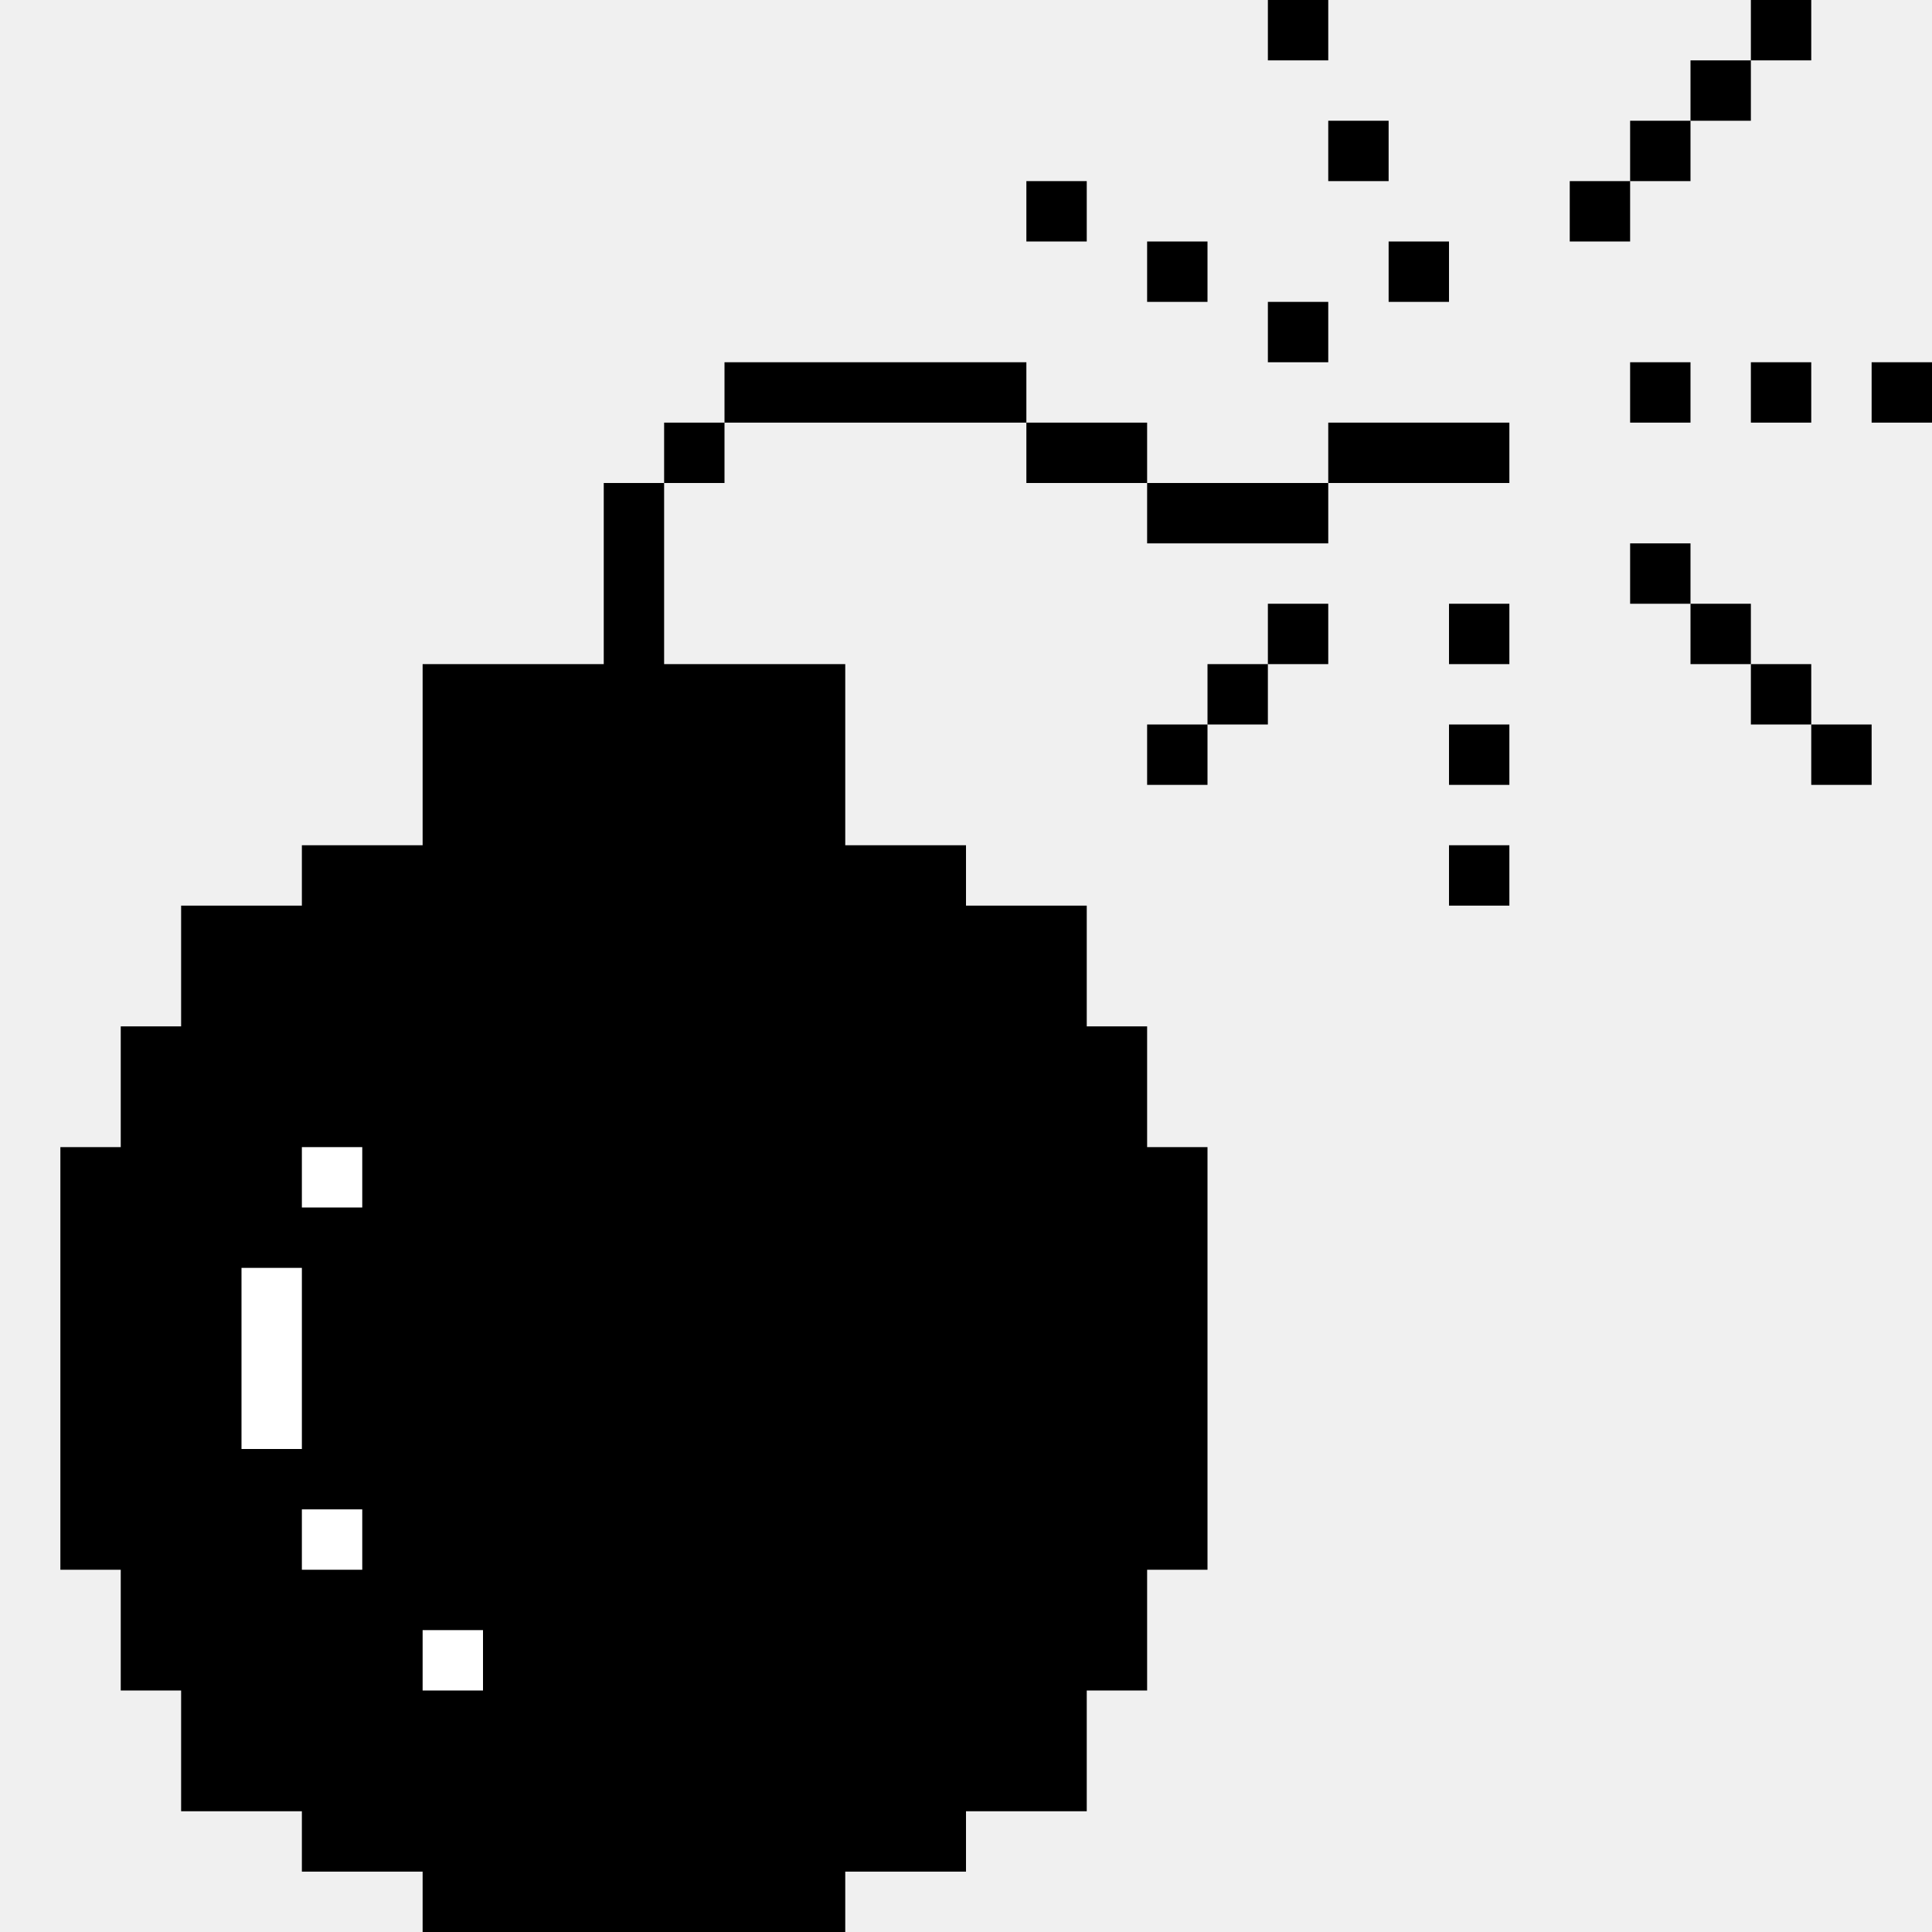
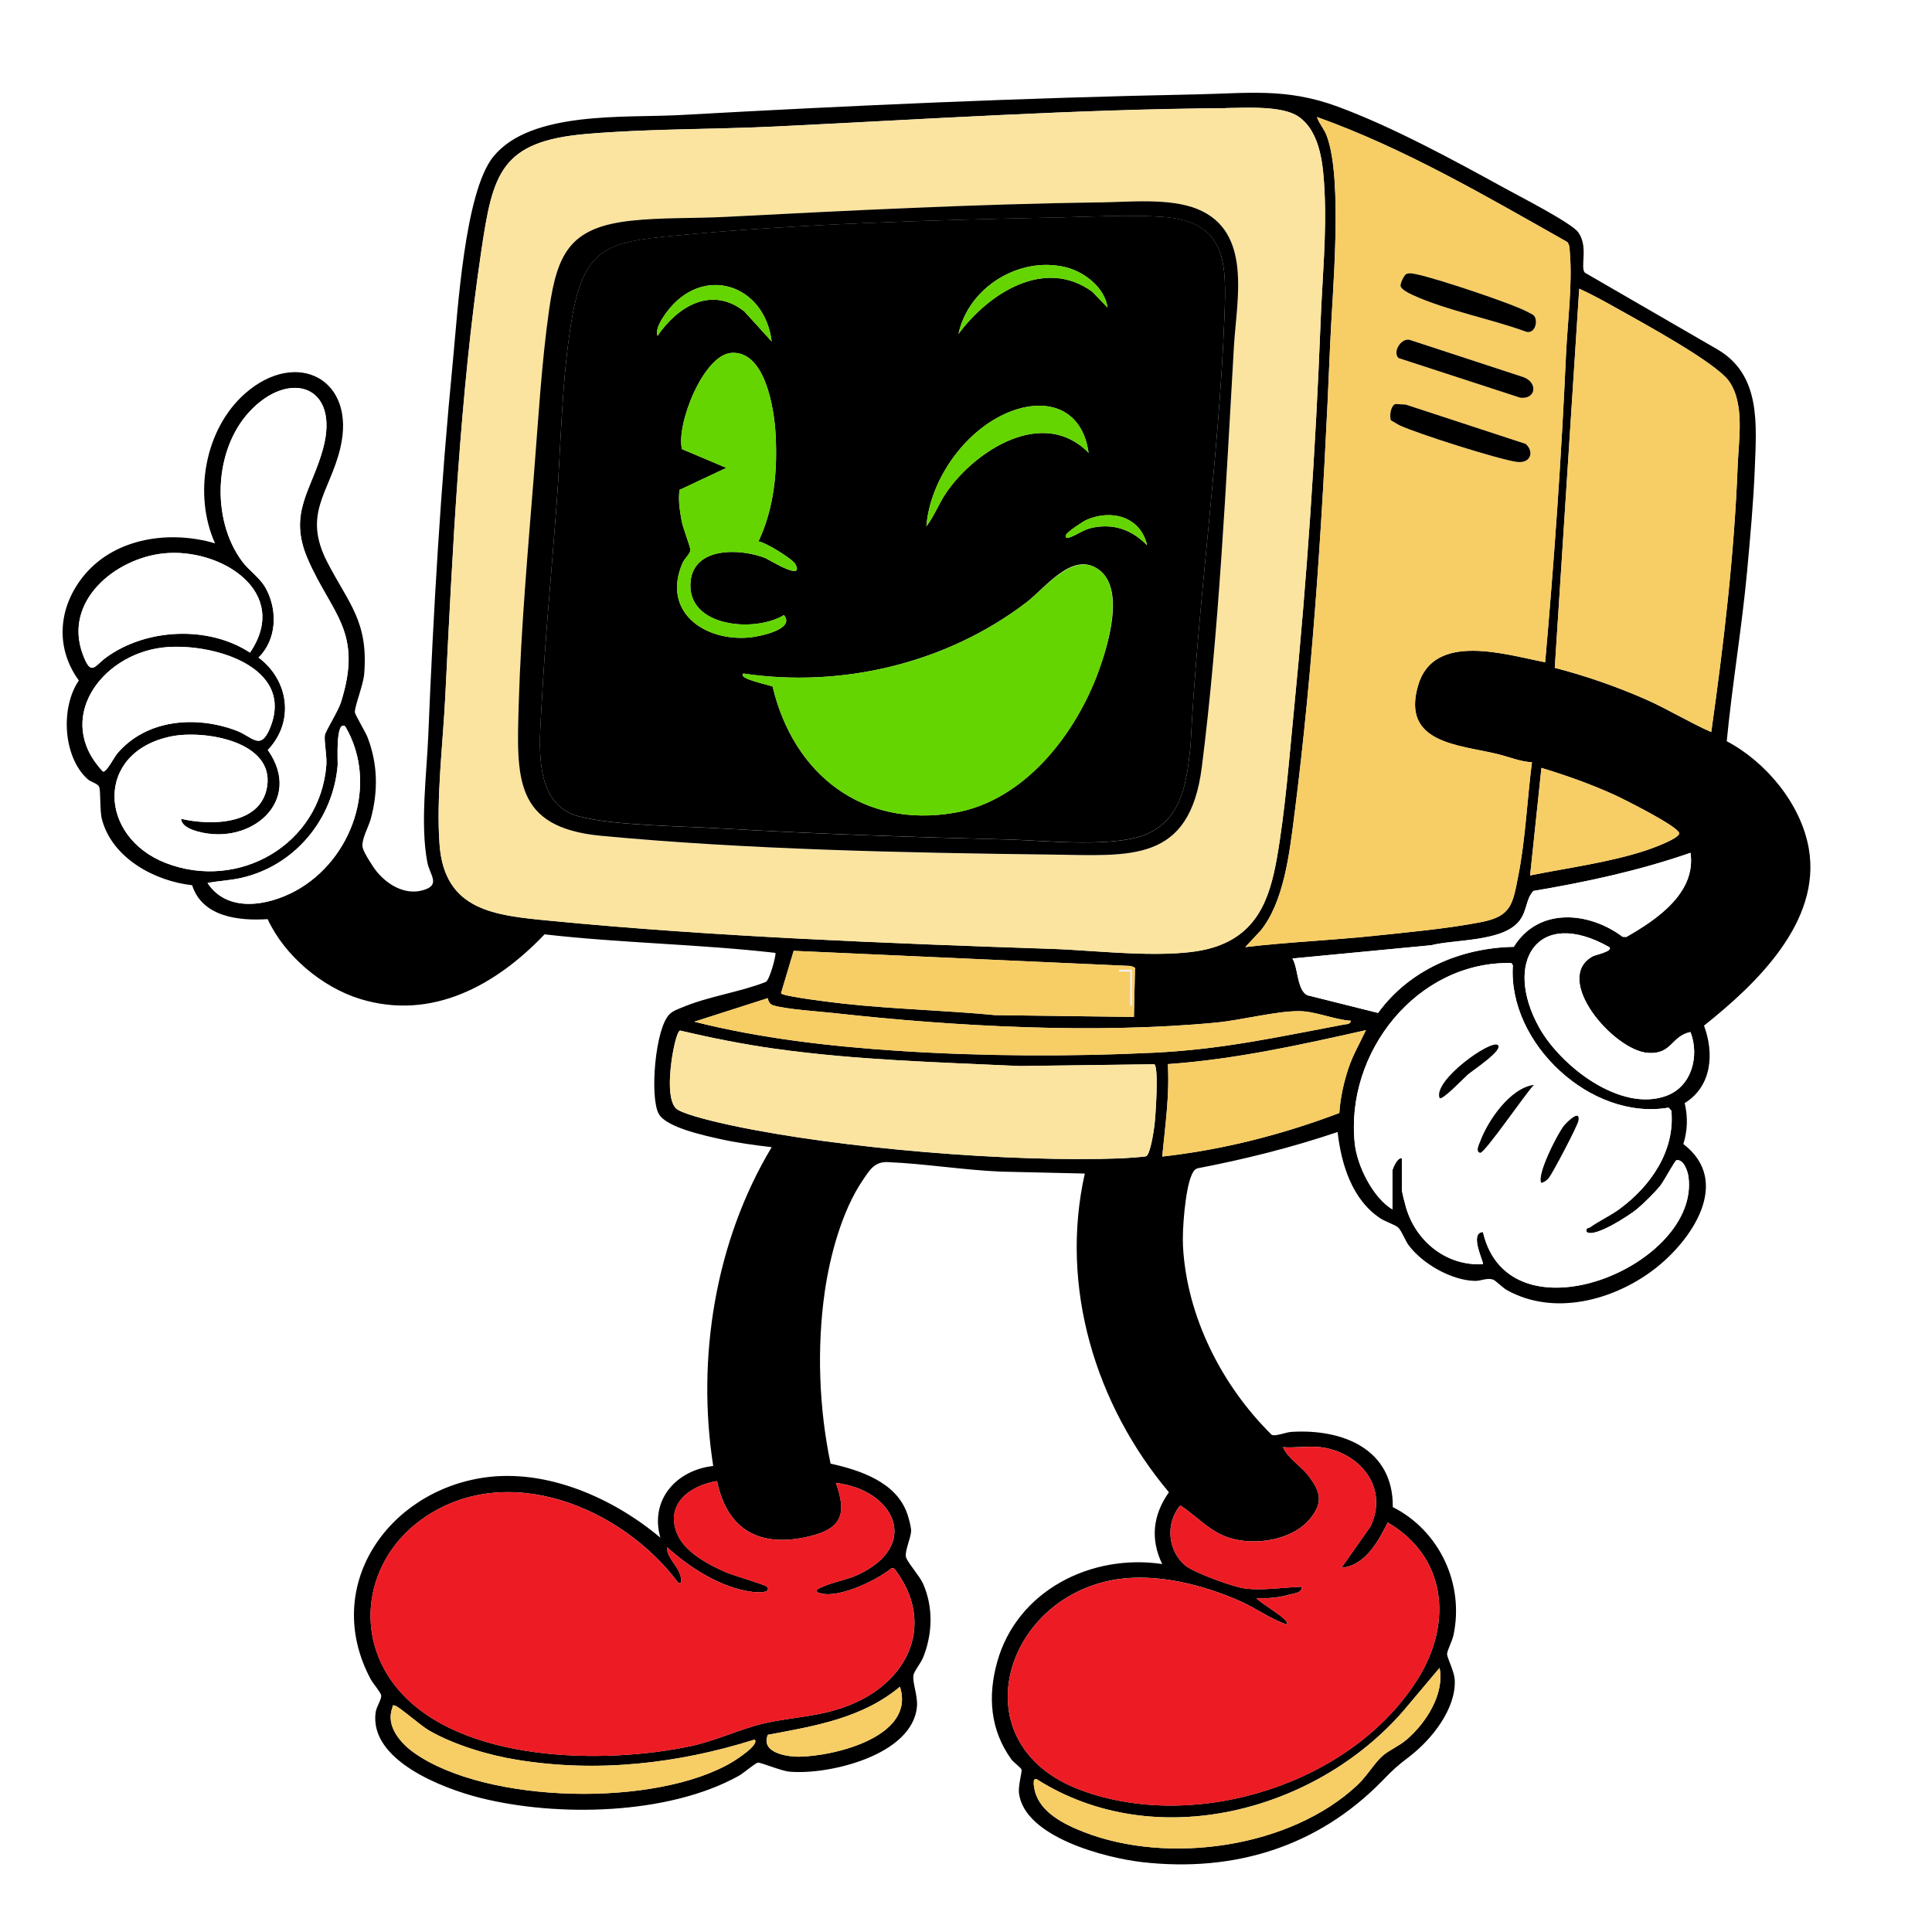
- <svg xmlns="http://www.w3.org/2000/svg" width="32" height="32" viewBox="0 0 32 32">
-   <path d="M10 8h1v3h3v3h2v1h2v2h1v2h1v7h-1v2h-1v2h-2v1h-2v1H7v-1H5v-1H3v-2H2v-2H1v-7h1v-2h1v-2h2v-1h2v-3h3V8Zm15 6v1h-1v-1h1Zm-5-2v1h-1v-1h1Zm5 0v1h-1v-1h1Zm6 0v1h-1v-1h1Zm-10-1v1h-1v-1h1Zm9 0v1h-1v-1h1Zm-8-1v1h-1v-1h1Zm3 0v1h-1v-1h1Zm4 0v1h-1v-1h1Zm-1-1v1h-1V9h1Zm-6-1v1h-3V8h3ZM12 7v1h-1V7h1Zm7 0v1h-2V7h2Zm6 0v1h-3V7h3Zm-8-1v1h-5V6h5Zm11 0v1h-1V6h1Zm2 0v1h-1V6h1Zm2 0v1h-1V6h1ZM22 5v1h-1V5h1Zm2-1v1h-1V4h1Zm-4 0v1h-1V4h1Zm-2-1v1h-1V3h1Zm9 0v1h-1V3h1Zm1-1v1h-1V2h1Zm-5 0v1h-1V2h1Zm6-1v1h-1V1h1Zm1-1v1h-1V0h1Zm-8 0v1h-1V0h1Z" />
-   <path fill="#fff" d="M6 19H5v1h1v-1Zm-1 2H4v3h1v-3Zm1 4H5v1h1v-1Zm2 2H7v1h1v-1Z" />
+ <svg xmlns="http://www.w3.org/2000/svg" id="Layer_2" data-name="Layer 2" width="512" height="512" viewBox="0 0 512 512">
+   <defs>
+     <style>
+       .cls-1 {
+         fill: #64d500;
+       }
+ 
+       .cls-2 {
+         fill: #fbe4a0;
+       }
+ 
+       .cls-3 {
+         fill: #ed1c24;
+       }
+ 
+       .cls-4 {
+         fill: #fff;
+       }
+ 
+       .cls-5 {
+         fill: #f7cd65;
+       }
+     </style>
+   </defs>
+   <g id="Layer_1-2" data-name="Layer 1">
+     <path class="cls-4" d="M512,0v512H0V0h512ZM457.58,196.42c1.46-15.08,4.03-30.08,5.41-45.18.79-8.63,1.69-18.38,2.02-26.98.45-11.77,1.71-24.91-9.87-31.68l-35.16-20.34c-1.33-1.5,1.03-6.88-1.77-10.73-1.81-2.48-15.71-9.6-19.38-11.62-13.63-7.49-29.83-16.31-44.34-21.66-13.68-5.04-23.7-3.51-37.72-3.24-45.5.9-91.14,2.94-136.53,5.47-14.56.81-39.54-1.22-49.5,11-7.67,9.41-9.48,41.34-10.74,54.26-3.22,32.88-5.16,65.98-6.51,98.99-.43,10.47-2.2,23.58-.26,33.77.61,3.19,3.29,5.71-.33,7.13-4.93,1.94-9.96-.84-13.11-4.69-.93-1.14-3.45-5.04-3.7-6.33-.42-2.16,1.53-5.34,2.15-7.63,1.98-7.31,1.87-14.53-.87-21.63-.53-1.38-3.32-5.99-3.35-6.6-.07-1.57,2.22-7.25,2.46-10.02,1.19-14-4.05-18.68-9.75-29.73-6.69-12.95.55-18.37,3.4-30.12,4.47-18.43-11.51-26.6-25.15-14.65-10.74,9.41-13.82,26.85-8,39.76-11.84-3.51-26.24-1.54-34.51,8.24-6.98,8.26-8.09,19.17-1.59,28.1-4.92,7.15-4.21,20.28,2.35,26.17.8.72,2.57,1.08,3.01,1.98.49,1.02.12,6.3.78,8.73,2.76,10.22,13.94,16.27,23.88,17.37,2.7,8.45,12.41,9.48,20.01,8.99,4.46,9.65,14.42,18.08,24.57,21.17,19,5.8,36.04-3.71,48.81-17.14,20.32,2.33,40.9,2.59,61.18,4.91.28.41-1.43,6.98-2.51,7.7-7.09,2.77-15.25,3.81-22.23,6.77-1.16.49-2.32.85-3.26,1.74-3.87,3.65-5.34,22.07-2.91,26.46,2,3.61,12.25,5.77,16.32,6.68,4.45.99,9.08,1.61,13.61,2.14-14.95,24.88-19.96,55.85-15.5,84.49-9.73,1.1-16.85,8.91-14.01,19-12.47-10.48-30.08-18.34-46.68-15.93-25.68,3.72-43.13,28.99-30.08,53.44.58,1.09,2.71,3.57,2.78,4.26.12,1.15-1.26,3.01-1.47,4.52-1.74,12.78,17.93,20.21,27.74,22.67,20.4,5.12,49.86,4.55,68.55-5.88,1.2-.67,4.28-3.34,5-3.46s6.17,2.2,8.4,2.39c10.48.91,32.66-4.4,33.76-17.27.25-2.95-1.3-6.49-.91-8.38.21-1.04,1.93-3.13,2.51-4.53,2.55-6.25,2.79-13.45,0-19.68-.89-1.99-4.18-5.68-4.51-7.03-.38-1.57,1.33-5.03,1.36-6.92.02-1.03-.62-3.36-.98-4.42-2.87-8.5-12.45-11.64-20.36-13.4-3.07-14.59-3.67-30.77-1.54-45.56,1.37-9.54,4.58-21.46,10.02-29.48,1.85-2.73,3.11-5.02,6.67-4.87,9.84.41,20.09,2.11,29.99,2.52l22.24.51c-6.74,30.04,2.84,61.32,22.29,84.46-4.22,5.98-5,12.32-1.79,19.03-18.83-2.81-38.49,7.05-43.74,26.01-2.52,9.1-1.82,17.98,3.76,25.73.59.82,2.5,2.16,2.72,2.74.17.45-.92,4.35-.69,6.23,1.47,11.7,23.07,17.19,32.71,18.29,24.31,2.76,46.47-4.06,63.5-21.49,3.2-3.28,3.72-3.75,7.4-6.6,5.74-4.43,12.23-12.5,11.87-20.17-.11-2.39-2.08-5.92-2.03-6.94.05-.9,1.36-3.41,1.68-4.88,2.94-13.63-3.67-27.75-16.07-34.02.19-15.44-13.37-20.77-26.87-19.92-1.53.1-4.16,1.25-5.21.78-13.18-12.99-22.51-31.27-23.52-50.02-.23-4.33.57-14.85,2.25-18.74.35-.81.69-1.58,1.62-1.88,12.59-2.42,25-5.52,37.12-9.62.95,8.56,3.83,17.96,11.35,22.9,1.27.84,3.85,1.68,4.64,2.36.88.76,1.94,3.54,2.8,4.7,3.64,4.93,11.32,9.34,17.55,9.5,1.62.04,3.15-.87,4.82-.36.64.2,2.56,2.17,3.7,2.8,12.42,6.92,28.09,2.78,38.89-5.41,9.93-7.53,20.94-23.29,7.86-33.3,1.13-3.59,1.23-7.17.36-10.85,7.2-4.44,7.87-13.14,5.12-20.53,13.8-10.98,31.13-27.48,27.77-46.91-2.05-11.82-11.33-22.98-21.77-28.47Z" />
+     <path d="M457.58,196.42c10.44,5.49,19.72,16.66,21.77,28.47,3.37,19.43-13.97,35.94-27.77,46.91,2.75,7.39,2.08,16.09-5.12,20.53.86,3.68.77,7.26-.36,10.85,13.08,10.01,2.07,25.77-7.86,33.3-10.8,8.19-26.48,12.33-38.89,5.41-1.14-.63-3.06-2.61-3.7-2.8-1.66-.51-3.19.4-4.82.36-6.22-.15-13.91-4.57-17.55-9.5-.86-1.16-1.91-3.94-2.8-4.7-.79-.68-3.37-1.52-4.64-2.36-7.52-4.94-10.4-14.35-11.35-22.9-12.12,4.1-24.54,7.21-37.12,9.62-.93.3-1.27,1.07-1.62,1.88-1.67,3.89-2.48,14.41-2.25,18.74,1,18.75,10.34,37.03,23.52,50.02,1.05.47,3.69-.69,5.21-.78,13.51-.85,27.06,4.48,26.87,19.92,12.39,6.27,19.01,20.39,16.07,34.02-.32,1.46-1.63,3.97-1.68,4.88-.05,1.02,1.92,4.55,2.03,6.94.36,7.67-6.13,15.74-11.87,20.17-3.68,2.84-4.2,3.32-7.4,6.6-17.03,17.42-39.19,24.24-63.5,21.49-9.64-1.09-31.25-6.59-32.71-18.29-.24-1.88.86-5.78.69-6.23-.22-.58-2.13-1.92-2.72-2.74-5.58-7.76-6.28-16.63-3.76-25.73,5.25-18.95,24.91-28.82,43.74-26.01-3.2-6.71-2.43-13.04,1.79-19.03-19.46-23.15-29.03-54.43-22.29-84.46l-22.24-.51c-9.91-.42-20.16-2.11-29.99-2.52-3.56-.15-4.82,2.14-6.67,4.87-5.44,8.02-8.65,19.93-10.02,29.48-2.13,14.8-1.53,30.97,1.54,45.56,7.91,1.76,17.48,4.9,20.36,13.4.36,1.05,1,3.38.98,4.42-.03,1.89-1.74,5.35-1.36,6.92.33,1.35,3.62,5.04,4.51,7.03,2.78,6.24,2.55,13.44,0,19.68-.57,1.4-2.29,3.49-2.51,4.53-.39,1.88,1.16,5.42.91,8.38-1.1,12.88-23.28,18.19-33.76,17.27-2.23-.19-7.68-2.51-8.4-2.39s-3.8,2.79-5,3.46c-18.68,10.43-48.15,11-68.55,5.88-9.81-2.46-29.48-9.89-27.74-22.67.21-1.52,1.59-3.37,1.47-4.52-.07-.69-2.19-3.17-2.78-4.26-13.05-24.45,4.39-49.72,30.08-53.44,16.6-2.4,34.21,5.45,46.68,15.93-2.85-10.09,4.28-17.9,14.01-19-4.46-28.64.55-59.61,15.5-84.49-4.53-.53-9.16-1.15-13.61-2.14-4.07-.91-14.32-3.07-16.32-6.68-2.43-4.38-.97-22.81,2.91-26.46.95-.89,2.11-1.25,3.26-1.74,6.98-2.96,15.14-4,22.23-6.77,1.08-.72,2.79-7.29,2.51-7.7-20.27-2.32-40.85-2.58-61.18-4.91-12.77,13.43-29.81,22.94-48.81,17.14-10.15-3.1-20.12-11.52-24.57-21.17-7.59.49-17.31-.54-20.01-8.99-9.95-1.1-21.12-7.15-23.88-17.37-.66-2.43-.29-7.71-.78-8.73-.44-.91-2.21-1.26-3.01-1.98-6.56-5.89-7.26-19.02-2.35-26.17-6.5-8.93-5.38-19.84,1.59-28.1,8.27-9.78,22.67-11.75,34.51-8.24-5.82-12.9-2.74-30.34,8-39.76,13.64-11.95,29.62-3.79,25.15,14.65-2.85,11.75-10.09,17.17-3.4,30.12,5.71,11.05,10.94,15.73,9.75,29.73-.24,2.78-2.53,8.46-2.46,10.02.03.61,2.81,5.22,3.35,6.6,2.74,7.1,2.85,14.32.87,21.63-.62,2.29-2.57,5.47-2.15,7.63.25,1.29,2.77,5.19,3.7,6.33,3.14,3.85,8.18,6.63,13.11,4.69,3.62-1.42.94-3.94.33-7.13-1.94-10.19-.17-23.3.26-33.77,1.35-33.01,3.29-66.12,6.51-98.99,1.26-12.92,3.07-44.85,10.74-54.26,9.96-12.22,34.94-10.19,49.5-11,45.38-2.53,91.03-4.57,136.53-5.47,14.02-.28,24.05-1.8,37.72,3.24,14.51,5.35,30.71,14.17,44.34,21.66,3.67,2.02,17.58,9.14,19.38,11.62,2.81,3.85.44,9.23,1.77,10.73l35.16,20.34c11.57,6.77,10.32,19.91,9.87,31.68-.33,8.59-1.23,18.35-2.02,26.98-1.39,15.09-3.96,30.1-5.41,45.18ZM324.9,28.65c-39.83.29-79.8,2.96-119.63,4.87-16.54.8-33.49.55-50.02,1.98-22.6,1.96-24.66,10.54-27.68,30.82-5.7,38.19-7.65,79.75-9.58,118.42-.62,12.36-2.41,26.8-1.51,39.02,1.3,17.67,14.73,18.81,29.27,20.23,43.59,4.24,89.78,6,133.52,7.48,11.72.4,31.37,2.91,42.11-.35,11.55-3.5,15.02-12.53,16.97-23.53,2.25-12.68,3.36-27.41,4.64-40.36,3.35-33.89,5.66-68.03,6.98-102.02.44-11.36,1.61-23.08,1.04-34.5-.33-6.61-.95-15.57-6.77-19.73-4.33-3.09-14.04-2.39-19.35-2.36ZM415.35,64.14c-21.47-12.12-43.06-24.8-66.35-33.14.65,1.92,1.9,3.08,2.64,5.1,4.29,11.71,1.42,41.71.86,55.15-1.72,41.24-4.31,84.55-9.57,125.43-1.22,9.48-2.72,22.52-8.95,30.05l-3.99,4.26c11.37-1.35,22.85-1.8,34.24-3,8.99-.95,19.59-1.92,28.36-3.64,7.96-1.57,8.29-4.75,9.76-12.24,1.94-9.86,2.34-20.15,3.63-30.11-3.1-.15-6.05-1.42-9.09-2.16-10.34-2.52-25.61-2.8-21.07-18.25,4.19-14.25,23.26-8.07,33.66-6.09,2.39-27.06,4.29-54.09,5.51-81.25.39-8.76,1.76-18.8,1.02-27.53-.08-.91-.04-1.84-.67-2.59ZM453.5,194c3.32-23.45,6.1-47.04,7.01-70.74.26-6.77,1.89-16.28-2.29-22.22-3.48-4.96-23.11-15.59-29.38-19.12-3.37-1.89-6.81-3.82-10.33-5.41l-6.48,100.48c8.02,2.05,16.38,4.96,23.96,8.29,5.97,2.62,11.55,6.11,17.51,8.73ZM48,217c7.83,1.82,21.08,1.73,22.77-8.47,2.01-12.1-16.66-15.14-25.38-13.38-20.28,4.1-19.4,26.66-1.39,33.59,19.31,7.43,40.87-4.93,42.48-26,.18-2.34-.64-6.39-.4-7.89.17-1.12,3.5-6.31,4.27-8.74,5.96-18.81-2.43-23.29-8.79-37.93-5.35-12.32,1.08-18.24,4.06-29.3,4.56-16.92-9.19-21.08-19.64-9.64-9.29,10.17-10.02,28.34-1.9,39.43,1.98,2.7,4.86,4.36,6.5,7.5,3.02,5.76,2.73,13.39-2.07,18.09,8.05,6.02,9.58,17.02,2.46,24.5,9.53,13.52-4.51,25.48-18.58,21.6-1.59-.44-4.28-1.38-4.4-3.35ZM43.4,146.65c-12.89,1.31-26.66,12.66-21.49,26.7,2.24,6.08,3.13,3.16,6.13.95,10.6-7.79,27.14-8.6,38.21-1.35,10.93-16.07-7.7-27.84-22.86-26.3ZM42.88,171.63c-16.31,2.05-28.6,19.17-15.59,32.85.93.21,2.97-3.82,3.72-4.72,7.73-9.19,20.92-10.18,31.62-6.14,4.26,1.61,6.33,5.38,8.81-.42,7.22-16.85-16.13-23.13-28.57-21.57ZM91.49,192.5c-2.63-1.84-1.94,9.54-2,10.24-1.19,14.44-11.42,26.72-25.58,29.92-3.06.69-5.89.76-8.91,1.34,5.25,7.99,16.01,6.07,23.33,2.08,14.99-8.18,22.13-28.37,13.16-43.58ZM405.5,232c10.16-2.07,21.17-3.45,31-6.74,1.37-.46,8.79-3.13,8.49-4.5-.4-1.83-14.83-9.06-17.32-10.19-6.2-2.8-12.67-5.1-19.18-7.07l-3,28.5ZM448,226c-13.52,4.7-27.52,7.73-41.64,10.11-2.03,2.23-1.62,5.17-3.65,7.85-4.31,5.67-16.97,4.91-23.46,6.54l-36.75,3.51c1.54,2.48,1.22,8.5,4,9.75l18.7,4.68c8.31-11.46,21.95-17.27,35.97-17.52,6.55-10.58,19.94-9.35,28.85-2.65l.98.03c8.04-4.58,18.53-11.67,17-22.3ZM426.5,251.01c-19.08-10.8-28.27,4.01-18.58,21.33,5.7,10.19,21.55,22.57,33.72,18.05,6.71-2.49,8.79-10.55,6.36-16.89-5.16,1.06-4.88,5.98-11.27,5.53-9.16-.65-25.45-19.71-14.58-25.63.61-.33,5.39-1.29,4.35-2.39ZM300.5,269.5l.29-13.03-1.04-.47-89.42-4.02-3.35,11.23c.08.85,14.99,2.59,16.77,2.79,13.27,1.45,26.72,1.75,39.98,3.02l36.77.48ZM369,320.5v-10.25c0-.48,1.39-3.74,2.5-3.25v8.25c0,.61.88,3.97,1.14,4.86,2.66,8.97,10.82,15.49,20.35,14.89.35-.32-3.77-8.33,0-8.5,6.92,29.84,57.71,8.91,54.46-14.71-.19-1.41-1.25-4.64-3.17-4.33-.4.06-3.39,5.65-4.3,6.77-1.4,1.74-4.51,4.82-6.25,6.25-1.9,1.56-11.11,7.62-13.24,6.01-.29-1.28.34-.87.94-1.29,2.46-1.73,5.28-3,7.73-4.79,8.26-6.05,14.78-15.4,13.76-26.09l-.74-.79c-20.56,3.56-42.64-17.08-41.26-37.72l-.4-.6c-25-.55-44.17,23.74-41.48,47.98.64,5.82,4.83,14.25,9.95,17.3ZM358,270.51c-4.37-.27-9.46-2.55-13.75-2.55-6.23,0-15.35,2.41-22,3.04-31.93,3.03-68.94,1.06-100.99-2.5-4.17-.46-12.86-1-16.41-2.09-.86-.27-1.23-1.06-1.38-1.89l-19.47,6.24c17.51,4.43,36.19,6.57,54.26,7.74,22.05,1.44,45.42,1.55,67.47.48,18.29-.88,32.79-4.16,50.52-7.48.73-.14,1.55,0,1.75-.99ZM305.95,282.05l-35.72.47c-21.61-1-43.39-1.57-64.91-4.59-8.42-1.18-16.83-2.87-25.09-4.81-.91.16-1.9,5.65-2.08,6.78-.53,3.28-1.65,12.37,1.49,14.22,2.67,1.57,11,3.44,14.34,4.16,28.8,6.12,73.91,9.81,103.25,8.7,1-.04,6.02-.39,6.45-.54,1.17-.39,2.07-6.75,2.26-8.24.3-2.36,1.17-15.14,0-16.13ZM354.94,294.95c.23-3.86,1.18-8.15,2.41-11.84,1.18-3.55,3.07-6.75,4.64-10.11-17.31,3.89-34.72,7.75-52.5,9,.48,8.25-.7,16.34-1.49,24.5,16.09-1.8,31.86-5.83,46.94-11.55ZM349.75,383.5c-3.03-.36-6.65.26-9.75,0,1.29,2.99,4.71,4.95,6.71,7.54,3.21,4.17,4.06,7.06.5,11.41-4.72,5.77-14.66,7.25-21.48,5.07-5.31-1.7-8.53-5.76-12.94-8.56-4.01,4.69-3.35,12.17,1.48,16.02,2.3,1.83,12.55,5.58,15.53,5.97,4.78.64,10.4-.3,15.2-.45.12,1.66-2.04,1.73-3.19,2.06-2.87.82-5.82,1.11-8.81.94.36,1.03,9.25,5.86,8,6.99-4.22-1.38-7.99-4.22-12.16-6.09-9.8-4.39-22.29-7.56-33.02-5.84-30.06,4.81-41.72,43.77-9.45,55.81,30.64,11.44,72.26-1.69,89.54-29.72,9.08-14.72,7.37-32.12-8.15-41.18-2.49,5.04-6.02,11.45-12.26,12.01l7.74-11.01c4.86-10.46-3.03-19.74-13.49-20.99ZM189.99,392.5c-7.05,1.17-13.72,5.93-10.59,13.85,1.96,4.95,8.45,8.38,13.12,10.38,1.73.74,10.41,3.29,10.75,3.75,1.35,1.85-2.87,1.51-3.89,1.38-8.29-1.05-16.58-6.38-22.63-11.87-.07,2.77,2.82,4.91,3.54,7.46.14.52.69,2.54-.53,2.03-14.88-20.04-45.59-32.78-67.91-16.9-14.97,10.65-18.45,30.85-6.33,45.14,16.49,19.44,54.52,19.9,77.5,15.03,6.8-1.44,13.18-4.59,19.47-6.03,8.05-1.85,14.85-1.65,23.01-4.99,15.56-6.37,22.46-21.79,11.52-36.02l-.68-.18c-3.86,3.23-14.03,8.09-18.84,6.71-.65-.19-1.2-.13-.98-1,3.43-1.95,7.41-2.29,11.01-3.99,16.67-7.87,9.35-22.48-6.01-24.26,2.97,8.21,1.57,12.11-7.08,14.17-12.92,3.07-21.65-1.5-24.43-14.67ZM381.5,442l-9.48,11.27c-23.33,26.97-66,38.09-97.27,18.24-1.31-.52-.67,2.38-.52,3.02,1.37,5.8,7.85,8.97,13.02,10.98,22.39,8.74,54.76,4.21,72.52-12.5,2.48-2.33,4.58-5.96,6.72-7.78,1.74-1.48,4.25-2.49,6.28-4.22,5.11-4.36,10.11-12.1,8.73-19.02ZM238.49,447c-9.98,8.36-22.56,10.41-35,12.74-1.95,4.64,4.76,5.83,8.26,5.8,9.26-.09,31.03-5.3,26.74-18.54ZM200,461c-20.45,6.44-41.8,8.84-63.1,5.35-7.58-1.24-16.58-3.94-23.23-7.77-2.08-1.2-7.86-6.25-8.95-6.56-.98-.27-.59.18-.77.66-1.76,4.71,2.17,9.27,5.79,11.83,19.31,13.64,64.3,14.47,84.42,2.39.98-.59,7.17-4.54,5.84-5.9Z" />
+     <path class="cls-2" d="M324.9,28.65c5.31-.04,15.02-.74,19.35,2.36,5.82,4.16,6.44,13.12,6.77,19.73.57,11.42-.6,23.14-1.04,34.5-1.32,33.99-3.63,68.13-6.98,102.02-1.28,12.94-2.39,27.67-4.64,40.36-1.95,10.99-5.42,20.02-16.97,23.53-10.73,3.26-30.39.75-42.11.35-43.74-1.49-89.92-3.24-133.52-7.48-14.55-1.42-27.97-2.56-29.27-20.23-.9-12.23.9-26.66,1.51-39.02,1.93-38.67,3.88-80.23,9.58-118.42,3.03-20.28,5.08-28.86,27.68-30.82,16.52-1.43,33.47-1.19,50.02-1.98,39.82-1.92,79.8-4.58,119.63-4.87ZM291.4,53.65c-33.08.47-66.26,2.15-99.15,3.85-8.12.42-16.97.14-24.99,1.01-15.91,1.74-19.53,8.29-21.69,23.31-2.02,14-2.93,29.73-4.06,43.94-1.56,19.67-3.45,40.85-4.02,60.48-.59,19.85-1.42,33.07,21.78,35.27,38.5,3.65,80.69,4.52,119.52,4.98,20.76.25,36.47,2.38,39.72-23.23,4.55-35.82,6.41-75.28,8.51-111.49.72-12.34,4.95-30.37-9.67-36.34-7.34-3-18-1.88-25.94-1.76Z" />
+     <path class="cls-5" d="M415.35,64.14c.62.75.59,1.68.67,2.59.74,8.73-.62,18.77-1.02,27.53-1.22,27.15-3.12,54.18-5.51,81.25-10.39-1.98-29.47-8.16-33.66,6.09-4.54,15.45,10.72,15.73,21.07,18.25,3.04.74,5.99,2.01,9.09,2.16-1.3,9.96-1.69,20.25-3.63,30.11-1.47,7.48-1.8,10.67-9.76,12.24-8.77,1.73-19.37,2.7-28.36,3.64-11.39,1.2-22.87,1.65-34.24,3l3.99-4.26c6.23-7.53,7.73-20.57,8.95-30.05,5.26-40.88,7.85-84.2,9.57-125.43.56-13.44,3.43-43.44-.86-55.15-.74-2.02-1.99-3.19-2.64-5.1,23.29,8.33,44.88,21.02,66.35,33.14ZM372.83,72.57c-.73.24-1.73,2.53-1.66,3.19.1.97,2.47,2.08,3.34,2.48,8.92,4.07,20.56,6.25,29.89,9.66,2.15.7,3.18-2.23,2.36-3.9-.4-.7-1.12-.88-1.76-1.24-4.04-2.26-24.62-9.06-29.47-10.03-.89-.18-1.78-.45-2.69-.15ZM370.62,94.88l32.27,10.51c4.17.49,4.73-3.98.89-5.42l-30.16-9.89c-2.26-.63-4.64,3.18-2.99,4.8ZM404.34,117.66l-31.82-10.43-2.69-.15c-1.3.43-1.63,3.16-1.23,4.33.83.38,1.57.97,2.4,1.35,4.78,2.21,25.86,8.91,30.87,9.64,3.78.55,4.78-2.65,2.47-4.73Z" />
+     <path class="cls-3" d="M189.99,392.5c2.78,13.17,11.51,17.74,24.43,14.67,8.65-2.06,10.05-5.95,7.08-14.17,15.36,1.78,22.68,16.39,6.01,24.26-3.6,1.7-7.58,2.05-11.01,3.99-.22.87.34.81.98,1,4.81,1.38,14.98-3.48,18.84-6.71l.68.18c10.94,14.23,4.04,29.65-11.52,36.02-8.16,3.34-14.96,3.14-23.01,4.99-6.29,1.44-12.66,4.59-19.47,6.03-22.98,4.87-61.01,4.41-77.5-15.03-12.13-14.29-8.64-34.49,6.33-45.14,22.32-15.88,53.03-3.14,67.91,16.9,1.22.51.67-1.51.53-2.03-.72-2.56-3.61-4.69-3.54-7.46,6.05,5.48,14.33,10.82,22.63,11.87,1.01.13,5.24.47,3.89-1.38-.34-.46-9.02-3.01-10.75-3.75-4.67-2.01-11.15-5.43-13.12-10.38-3.14-7.92,3.54-12.68,10.59-13.85Z" />
+     <path class="cls-3" d="M349.75,383.5c10.46,1.25,18.35,10.53,13.49,20.99l-7.74,11.01c6.24-.57,9.77-6.97,12.26-12.01,15.52,9.05,17.22,26.45,8.15,41.18-17.29,28.03-58.9,41.16-89.54,29.72-32.26-12.05-20.61-51,9.45-55.81,10.73-1.72,23.22,1.45,33.02,5.84,4.17,1.87,7.94,4.71,12.16,6.09,1.25-1.14-7.64-5.96-8-6.99,2.99.16,5.94-.12,8.81-.94,1.14-.33,3.3-.4,3.19-2.06-4.81.16-10.43,1.09-15.2.45-2.98-.4-13.23-4.14-15.53-5.97-4.83-3.85-5.49-11.33-1.48-16.02,4.42,2.8,7.63,6.86,12.94,8.56,6.82,2.18,16.76.7,21.48-5.07,3.56-4.35,2.71-7.24-.5-11.41-2-2.6-5.42-4.55-6.71-7.54,3.1.26,6.72-.36,9.75,0Z" />
+     <path class="cls-4" d="M369,320.5c-5.12-3.05-9.3-11.48-9.95-17.3-2.69-24.24,16.48-48.53,41.48-47.98l.4.6c-1.38,20.64,20.7,41.28,41.26,37.72l.74.79c1.02,10.69-5.5,20.03-13.76,26.09-2.44,1.79-5.27,3.06-7.73,4.79-.6.42-1.22.02-.94,1.29,2.13,1.61,11.33-4.44,13.24-6.01,1.74-1.43,4.85-4.51,6.25-6.25.91-1.13,3.9-6.71,4.3-6.77,1.92-.31,2.97,2.92,3.17,4.33,3.25,23.62-47.54,44.55-54.46,14.71-3.77.17.36,8.18,0,8.5-9.53.6-17.69-5.92-20.35-14.89-.26-.88-1.14-4.24-1.14-4.86v-8.25c-1.11-.49-2.5,2.77-2.5,3.25v10.25ZM397,277c-1.69-1.75-17.31,9.35-15.49,14,.66.76,6.8-5.67,7.49-6.25,1.15-.97,9.31-6.39,8-7.74ZM406.5,287.51c-6.29.84-12.16,9.42-14.23,15.01-.25.66-1.34,2.69,0,2.98,1.12.25,12.29-16.09,14.24-17.99ZM408.51,313.5c.75-.28,1.43-.67,1.93-1.31,1.1-1.42,7.6-13.75,7.85-15.16.57-3.16-2.85.14-3.77,1.24-1.66,1.98-7.44,13.31-6.01,15.24Z" />
+     <path class="cls-5" d="M453.5,194c-5.96-2.62-11.55-6.11-17.51-8.73-7.58-3.32-15.94-6.24-23.96-8.29l6.48-100.48c3.52,1.59,6.97,3.52,10.33,5.41,6.28,3.53,25.9,14.16,29.38,19.12,4.18,5.94,2.55,15.46,2.29,22.22-.91,23.71-3.69,47.29-7.01,70.74Z" />
+     <path class="cls-4" d="M48,217c.12,1.97,2.8,2.91,4.4,3.35,14.07,3.88,28.11-8.08,18.58-21.6,7.12-7.48,5.59-18.48-2.46-24.5,4.8-4.7,5.09-12.33,2.07-18.09-1.65-3.14-4.52-4.79-6.5-7.5-8.12-11.09-7.39-29.26,1.9-39.43,10.45-11.44,24.2-7.28,19.64,9.64-2.98,11.06-9.41,16.97-4.06,29.3,6.36,14.64,14.74,19.12,8.79,37.93-.77,2.43-4.1,7.63-4.27,8.74-.23,1.5.58,5.55.4,7.89-1.61,21.07-23.17,33.43-42.48,26-18.01-6.93-18.89-29.49,1.39-33.59,8.71-1.76,27.39,1.28,25.38,13.38-1.69,10.2-14.94,10.29-22.77,8.47Z" />
+     <path class="cls-2" d="M305.95,282.05c1.16.99.29,13.77,0,16.13-.19,1.49-1.08,7.85-2.26,8.24-.43.14-5.45.5-6.45.54-29.34,1.1-74.45-2.58-103.25-8.7-3.35-.71-11.68-2.59-14.34-4.16-3.14-1.84-2.02-10.94-1.49-14.22.18-1.13,1.18-6.62,2.08-6.78,8.27,1.95,16.67,3.63,25.09,4.81,21.52,3.02,43.29,3.59,64.91,4.59l35.72-.47Z" />
+     <path class="cls-5" d="M300.5,269.5l-36.77-.48c-13.26-1.27-26.7-1.58-39.98-3.02-1.78-.19-16.69-1.94-16.77-2.79l3.35-11.23,89.42,4.02,1.04.47-.29,13.03ZM300,257h-3.5s0,.49,0,.49h3v9.01h.5v-9.5Z" />
+     <path class="cls-5" d="M358,270.51c-.2.99-1.02.86-1.75.99-17.73,3.33-32.23,6.6-50.52,7.48-22.05,1.06-45.43.95-67.47-.48-18.07-1.18-36.75-3.31-54.26-7.74l19.47-6.24c.15.83.52,1.63,1.38,1.89,3.54,1.09,12.23,1.63,16.41,2.09,32.05,3.56,69.06,5.53,100.99,2.5,6.66-.63,15.78-3.05,22-3.04,4.3,0,9.39,2.28,13.75,2.55Z" />
+     <path class="cls-5" d="M354.94,294.95c-15.08,5.72-30.85,9.76-46.94,11.55.79-8.17,1.97-16.26,1.49-24.5,17.78-1.25,35.18-5.11,52.5-9-1.57,3.36-3.46,6.56-4.64,10.11-1.23,3.69-2.18,7.98-2.41,11.84Z" />
+     <path class="cls-4" d="M448,226c1.54,10.63-8.96,17.72-17,22.3l-.98-.03c-8.91-6.7-22.3-7.94-28.85,2.65-14.02.25-27.66,6.05-35.97,17.52l-18.7-4.68c-2.77-1.25-2.46-7.27-4-9.75l36.75-3.51c6.5-1.62,19.15-.87,23.46-6.54,2.03-2.67,1.62-5.62,3.65-7.85,14.12-2.38,28.12-5.4,41.64-10.11Z" />
+     <path class="cls-4" d="M42.88,171.63c12.44-1.57,35.79,4.71,28.57,21.57-2.49,5.8-4.55,2.03-8.81.42-10.7-4.04-23.89-3.05-31.62,6.14-.76.9-2.79,4.93-3.72,4.72-13.01-13.68-.72-30.8,15.59-32.85Z" />
+     <path class="cls-4" d="M43.4,146.65c15.16-1.54,33.79,10.23,22.86,26.3-11.07-7.25-27.62-6.44-38.21,1.35-3,2.21-3.89,5.13-6.13-.95-5.17-14.03,8.6-25.39,21.49-26.7Z" />
+     <path class="cls-5" d="M381.5,442c1.38,6.92-3.62,14.66-8.73,19.02-2.03,1.73-4.54,2.74-6.28,4.22-2.14,1.82-4.24,5.45-6.72,7.78-17.76,16.71-50.13,21.24-72.52,12.5-5.16-2.02-11.65-5.19-13.02-10.98-.15-.65-.79-3.54.52-3.02,31.27,19.84,73.94,8.73,97.27-18.24l9.48-11.27Z" />
+     <path class="cls-4" d="M426.5,251.01c1.04,1.1-3.74,2.06-4.35,2.39-10.87,5.92,5.42,24.98,14.58,25.63,6.39.45,6.11-4.47,11.27-5.53,2.43,6.34.35,14.4-6.36,16.89-12.17,4.51-28.02-7.86-33.72-18.05-9.69-17.32-.49-32.13,18.58-21.33Z" />
+     <path class="cls-5" d="M200,461c1.32,1.36-4.87,5.31-5.84,5.9-20.12,12.08-65.11,11.25-84.42-2.39-3.62-2.56-7.55-7.12-5.79-11.83.18-.48-.21-.93.77-.66,1.09.3,6.87,5.36,8.95,6.56,6.65,3.83,15.65,6.53,23.23,7.77,21.31,3.49,42.65,1.08,63.1-5.35Z" />
+     <path class="cls-5" d="M405.5,232l3-28.5c6.51,1.97,12.98,4.26,19.18,7.07,2.48,1.12,16.92,8.36,17.32,10.19.3,1.36-7.12,4.04-8.49,4.5-9.83,3.3-20.84,4.68-31,6.74Z" />
+     <path class="cls-4" d="M91.49,192.5c8.97,15.21,1.83,35.41-13.16,43.58-7.32,3.99-18.09,5.92-23.33-2.08,3.02-.58,5.86-.65,8.91-1.34,14.16-3.2,24.39-15.48,25.58-29.92.06-.7-.63-12.08,2-10.24Z" />
+     <path class="cls-5" d="M238.49,447c4.29,13.24-17.48,18.45-26.74,18.54-3.5.03-10.21-1.16-8.26-5.8,12.44-2.33,25.02-4.38,35-12.74Z" />
+     <path d="M291.4,53.65c7.94-.11,18.6-1.24,25.94,1.76,14.62,5.97,10.38,24,9.67,36.34-2.1,36.21-3.96,75.67-8.51,111.49-3.25,25.62-18.97,23.48-39.72,23.23-38.82-.46-81.02-1.33-119.52-4.98-23.19-2.2-22.36-15.41-21.78-35.27.58-19.62,2.46-40.81,4.02-60.48,1.13-14.21,2.04-29.94,4.06-43.94,2.17-15.02,5.79-21.57,21.69-23.31,8.02-.88,16.87-.59,24.99-1.01,32.89-1.7,66.07-3.38,99.15-3.85ZM279.4,57.65c-32.87.69-68.44,1.69-101.14,4.86-17.08,1.65-23.39,3.14-26.61,21.39-2.8,15.92-2.95,33.67-4.15,49.85-1.32,17.8-3.07,35.7-3.99,53.51-.51,9.81-2.42,25.85,9.89,29.1,9.38,2.47,27.02,2.56,37.33,3.17,25.46,1.5,51.07,2.32,76.54,2.96,9.82.25,29.13,2.47,37.57-1.89,8.76-4.53,9.68-14.06,10.66-22.84,1.89-38,7.53-76,9-114,.54-13.85.68-25.02-16.23-26.26-8.93-.66-19.78-.03-28.87.17Z" />
+     <path d="M404.34,117.66c2.31,2.07,1.31,5.28-2.47,4.73-5.01-.73-26.09-7.43-30.87-9.64-.83-.38-1.57-.97-2.4-1.35-.4-1.16-.07-3.9,1.23-4.33l2.69.15,31.82,10.43Z" />
+     <path d="M370.62,94.88c-1.65-1.62.73-5.42,2.99-4.8l30.16,9.89c3.85,1.44,3.28,5.91-.89,5.42l-32.27-10.51Z" />
+     <path d="M372.83,72.57c.91-.3,1.8-.02,2.69.15,4.85.97,25.43,7.77,29.47,10.03.64.36,1.36.55,1.76,1.24.82,1.67-.21,4.6-2.36,3.9-9.33-3.41-20.96-5.59-29.89-9.66-.87-.4-3.23-1.51-3.34-2.48-.07-.66.93-2.95,1.66-3.19Z" />
+     <path d="M406.5,287.51c-1.96,1.9-13.12,18.24-14.24,17.99-1.33-.29-.24-2.32,0-2.98,2.07-5.59,7.95-14.17,14.23-15.01Z" />
+     <path d="M397,277c1.31,1.35-6.86,6.77-8,7.74-.69.58-6.83,7.01-7.49,6.25-1.81-4.65,13.8-15.75,15.49-14Z" />
+     <path d="M408.51,313.5c-1.44-1.93,4.34-13.25,6.01-15.24.92-1.1,4.35-4.4,3.77-1.24-.26,1.41-6.75,13.74-7.85,15.16-.5.65-1.18,1.04-1.93,1.31Z" />
+     <path d="M279.4,57.65c9.09-.19,19.94-.82,28.87-.17,16.91,1.24,16.76,12.42,16.23,26.26-1.47,38-7.1,76.01-9,114-.98,8.78-1.9,18.31-10.66,22.84-8.44,4.36-27.75,2.14-37.57,1.89-25.47-.64-51.08-1.46-76.54-2.96-10.31-.61-27.95-.7-37.33-3.17-12.31-3.24-10.4-19.29-9.89-29.1.92-17.82,2.67-35.71,3.99-53.51,1.2-16.18,1.35-33.93,4.15-49.85,3.22-18.25,9.53-19.74,26.61-21.39,32.71-3.17,68.27-4.16,101.14-4.86ZM293.5,81.5c-.69-5.25-6.12-9.47-11.07-10.68-12.29-3-25.76,5.3-28.43,17.68,7.94-10.71,22.75-20.39,35.45-11.21l4.04,4.2ZM204.5,90.5c-1.86-15.32-18.43-20.59-27.91-7.66-1.14,1.55-3,4.32-2.34,6.16,5.36-7.84,14.28-13.3,22.99-6.49l7.26,7.98ZM201,143.49c4.22-8.93,5.1-18.97,4.52-28.76-.38-6.39-2.72-21.86-11.71-21.21-7.38.54-14.65,18.88-13.08,25.5l11.77,4.97-12.42,5.84c-.37,2.79.08,5.53.58,8.26.34,1.88,2.34,6.89,2.3,7.67-.05,1-1.59,2.33-2.05,3.39-5.65,12.91,5.74,20.94,17.78,19.78,2.59-.25,12.17-2.16,9.07-5.92-7.79,4.73-25.76,3.18-24.76-8.77.79-9.45,13.25-8.93,19.85-6.34.68.27,10.53,6.4,7.92,1.58-.71-1.31-7.79-5.75-9.76-5.99ZM288.49,120c-1.68-12.09-11.65-15.06-22.1-10.35-11.09,5-19.96,17.8-20.89,29.85,2.1-2.73,3.32-6.12,5.28-8.97,7.78-11.29,25.76-22.74,37.71-10.53ZM303.99,144.5c-1.68-7.49-9.35-9.64-16-6.75-1.02.44-5.14,3.17-5.49,4.01-.26.62.09.93.74.74,1.91-.57,3.91-2.19,6.33-2.67,5.73-1.14,10.43.61,14.42,4.68ZM197,178.5c-1.72,1.44,7.45,3.08,7.76,3.48,5.56,23.31,23.89,37.66,48.35,33.38,18.41-3.23,31.96-20.81,38.02-37.48,2.51-6.89,7.09-21.71.11-26.88s-14.13,4.75-19.3,8.69c-21.02,16.04-48.77,22.71-74.95,18.8Z" />
+     <path class="cls-1" d="M197,178.5c26.18,3.91,53.93-2.76,74.95-18.8,5.17-3.94,12.51-13.72,19.3-8.69s2.39,19.99-.11,26.88c-6.06,16.67-19.61,34.25-38.02,37.48-24.46,4.28-42.79-10.07-48.35-33.38-.31-.4-9.48-2.05-7.76-3.48Z" />
+     <path class="cls-1" d="M201,143.49c1.97.24,9.06,4.69,9.76,5.99,2.6,4.82-7.25-1.31-7.92-1.58-6.59-2.59-19.05-3.11-19.85,6.34-1,11.94,16.97,13.49,24.76,8.77,3.1,3.76-6.47,5.67-9.07,5.92-12.04,1.16-23.42-6.87-17.78-19.78.47-1.06,2-2.39,2.05-3.39.04-.79-1.96-5.79-2.3-7.67-.5-2.73-.94-5.47-.58-8.26l12.42-5.84-11.77-4.97c-1.57-6.62,5.7-24.96,13.08-25.5,9-.65,11.33,14.82,11.71,21.21.58,9.79-.3,19.83-4.52,28.76Z" />
+     <path class="cls-1" d="M288.49,120c-11.96-12.21-29.93-.76-37.71,10.53-1.96,2.85-3.18,6.23-5.28,8.97.93-12.06,9.8-24.85,20.89-29.85,10.45-4.71,20.42-1.74,22.1,10.35Z" />
+     <path class="cls-1" d="M293.5,81.5l-4.04-4.2c-12.7-9.19-27.51.5-35.45,11.21,2.66-12.38,16.14-20.68,28.43-17.68,4.94,1.21,10.38,5.43,11.07,10.68Z" />
+     <path class="cls-1" d="M204.5,90.5l-7.26-7.98c-8.71-6.81-17.63-1.35-22.99,6.49-.66-1.84,1.2-4.61,2.34-6.16,9.48-12.93,26.05-7.66,27.91,7.66Z" />
+     <path class="cls-1" d="M303.99,144.5c-3.99-4.06-8.69-5.82-14.42-4.68-2.42.48-4.43,2.1-6.33,2.67-.64.19-.99-.12-.74-.74.35-.84,4.48-3.57,5.49-4.01,6.65-2.89,14.31-.74,16,6.75Z" />
+   </g>
</svg>
